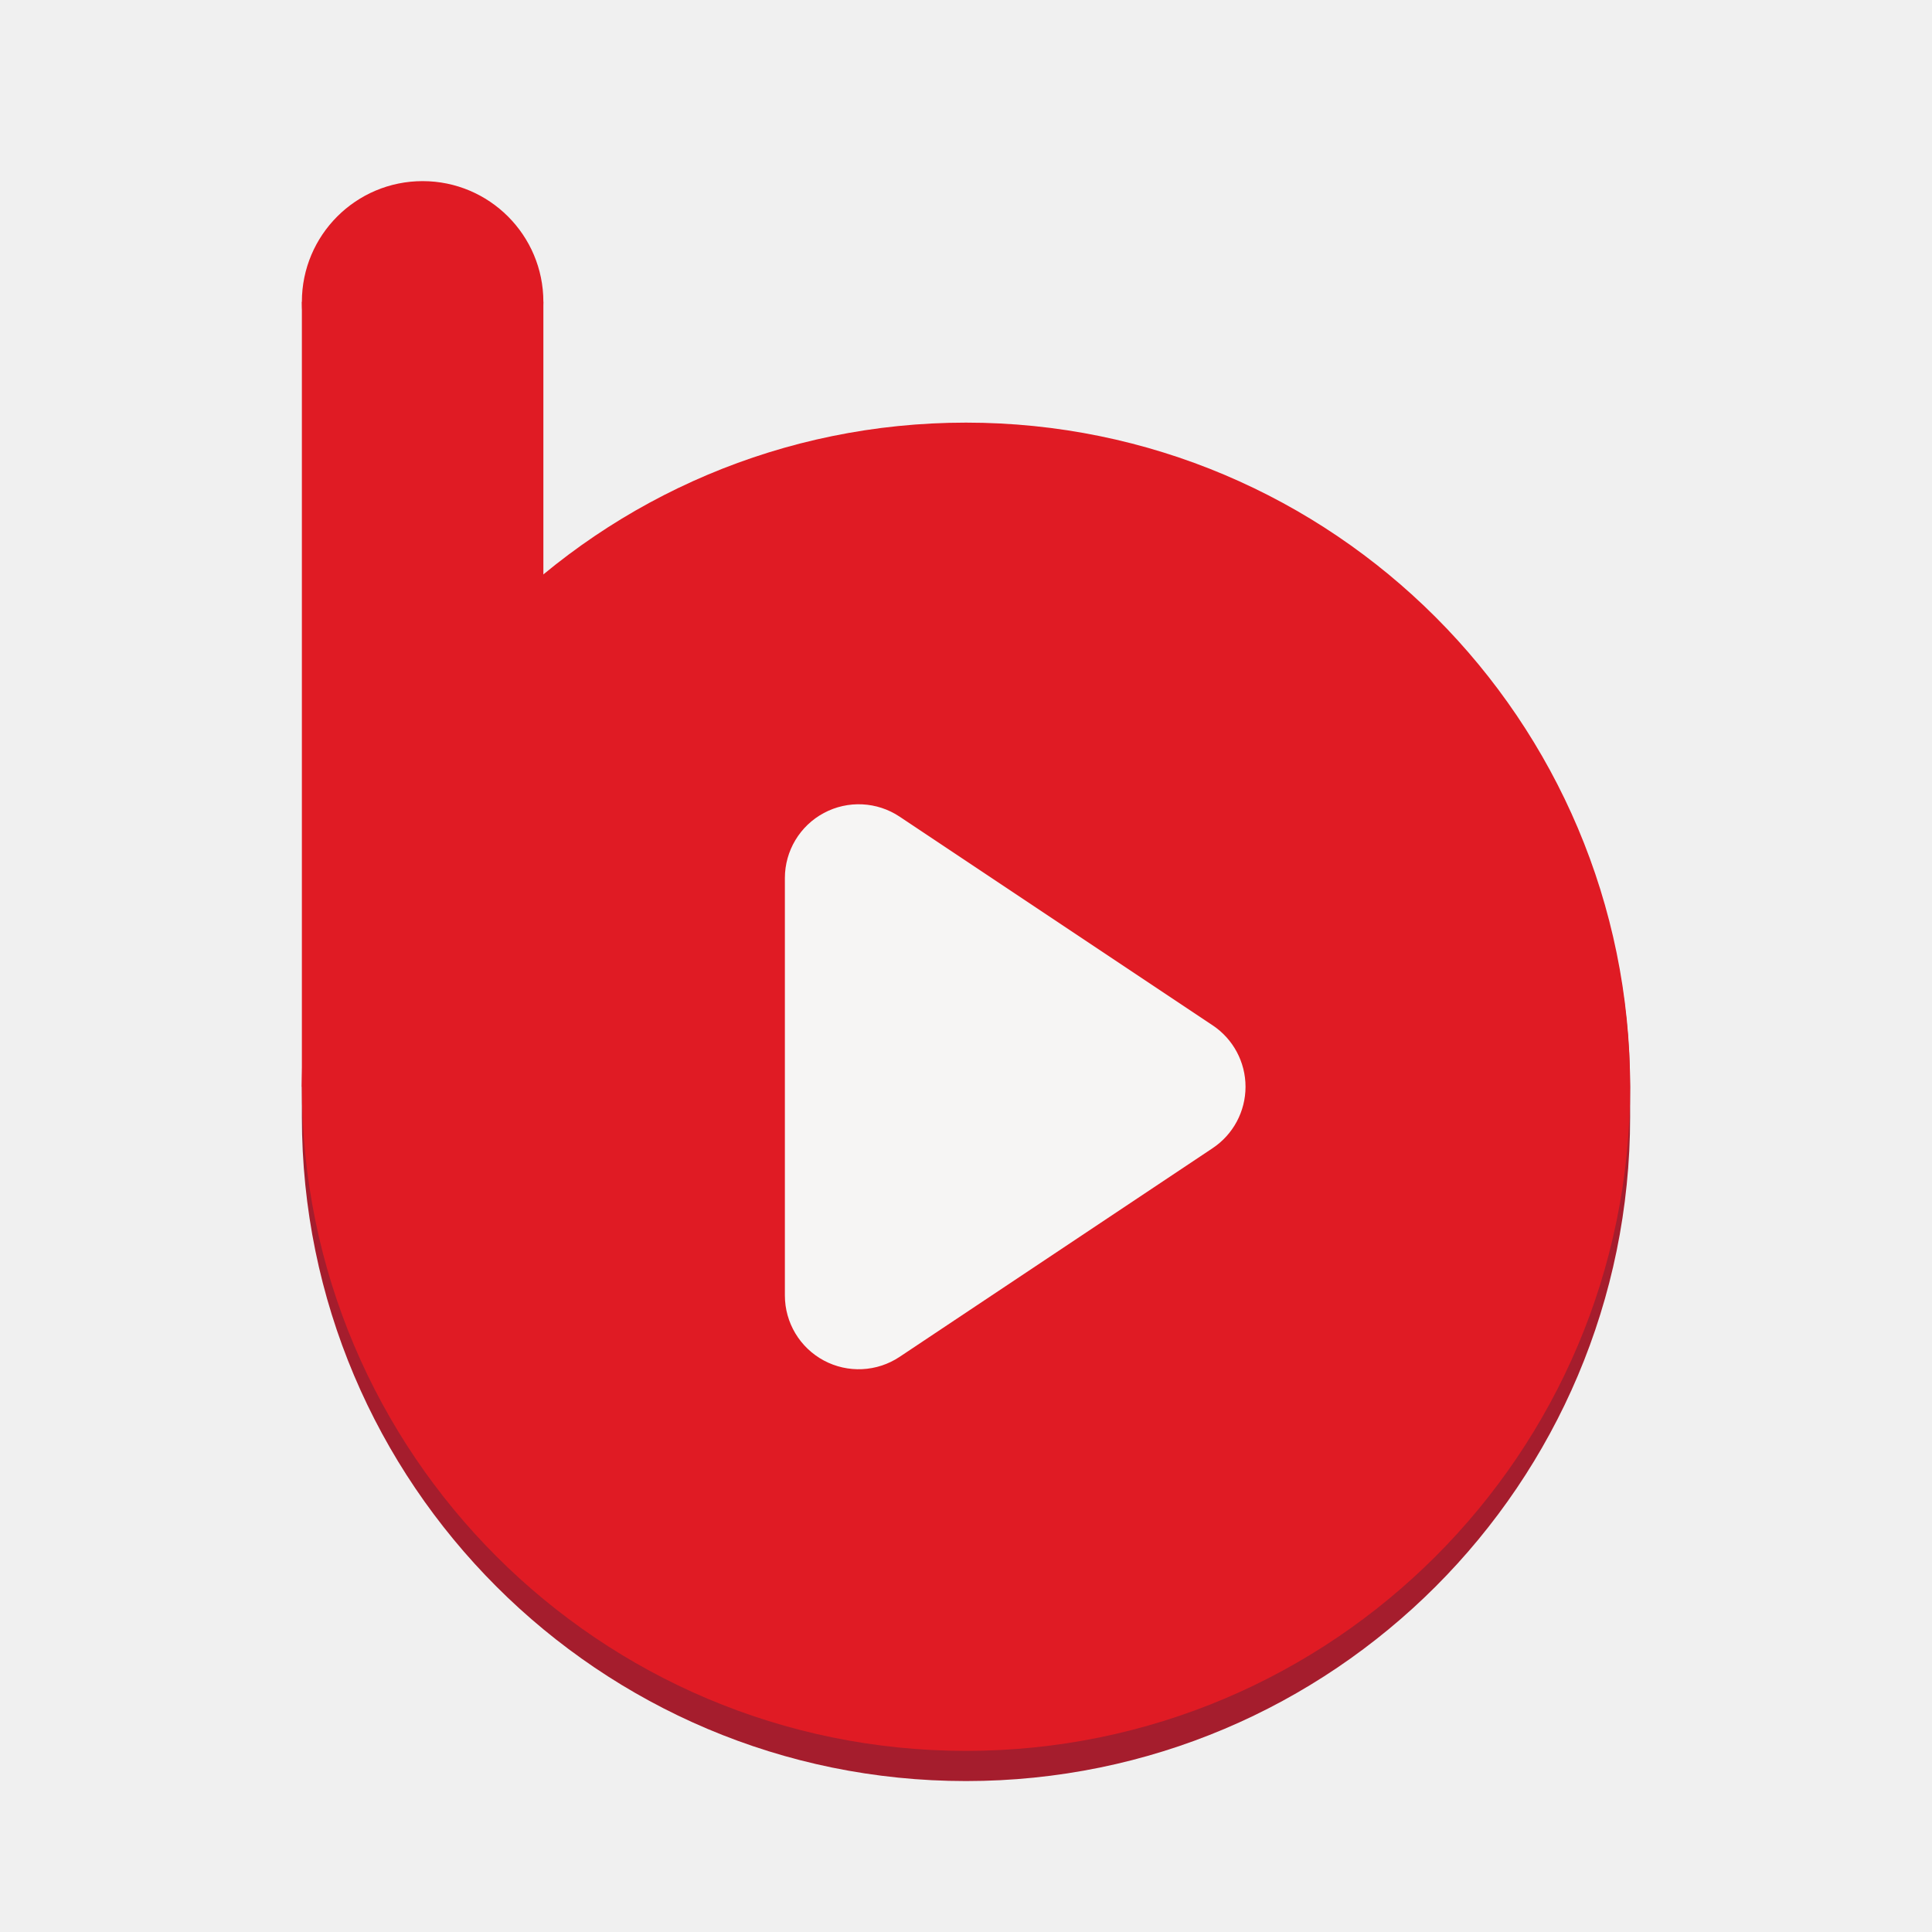
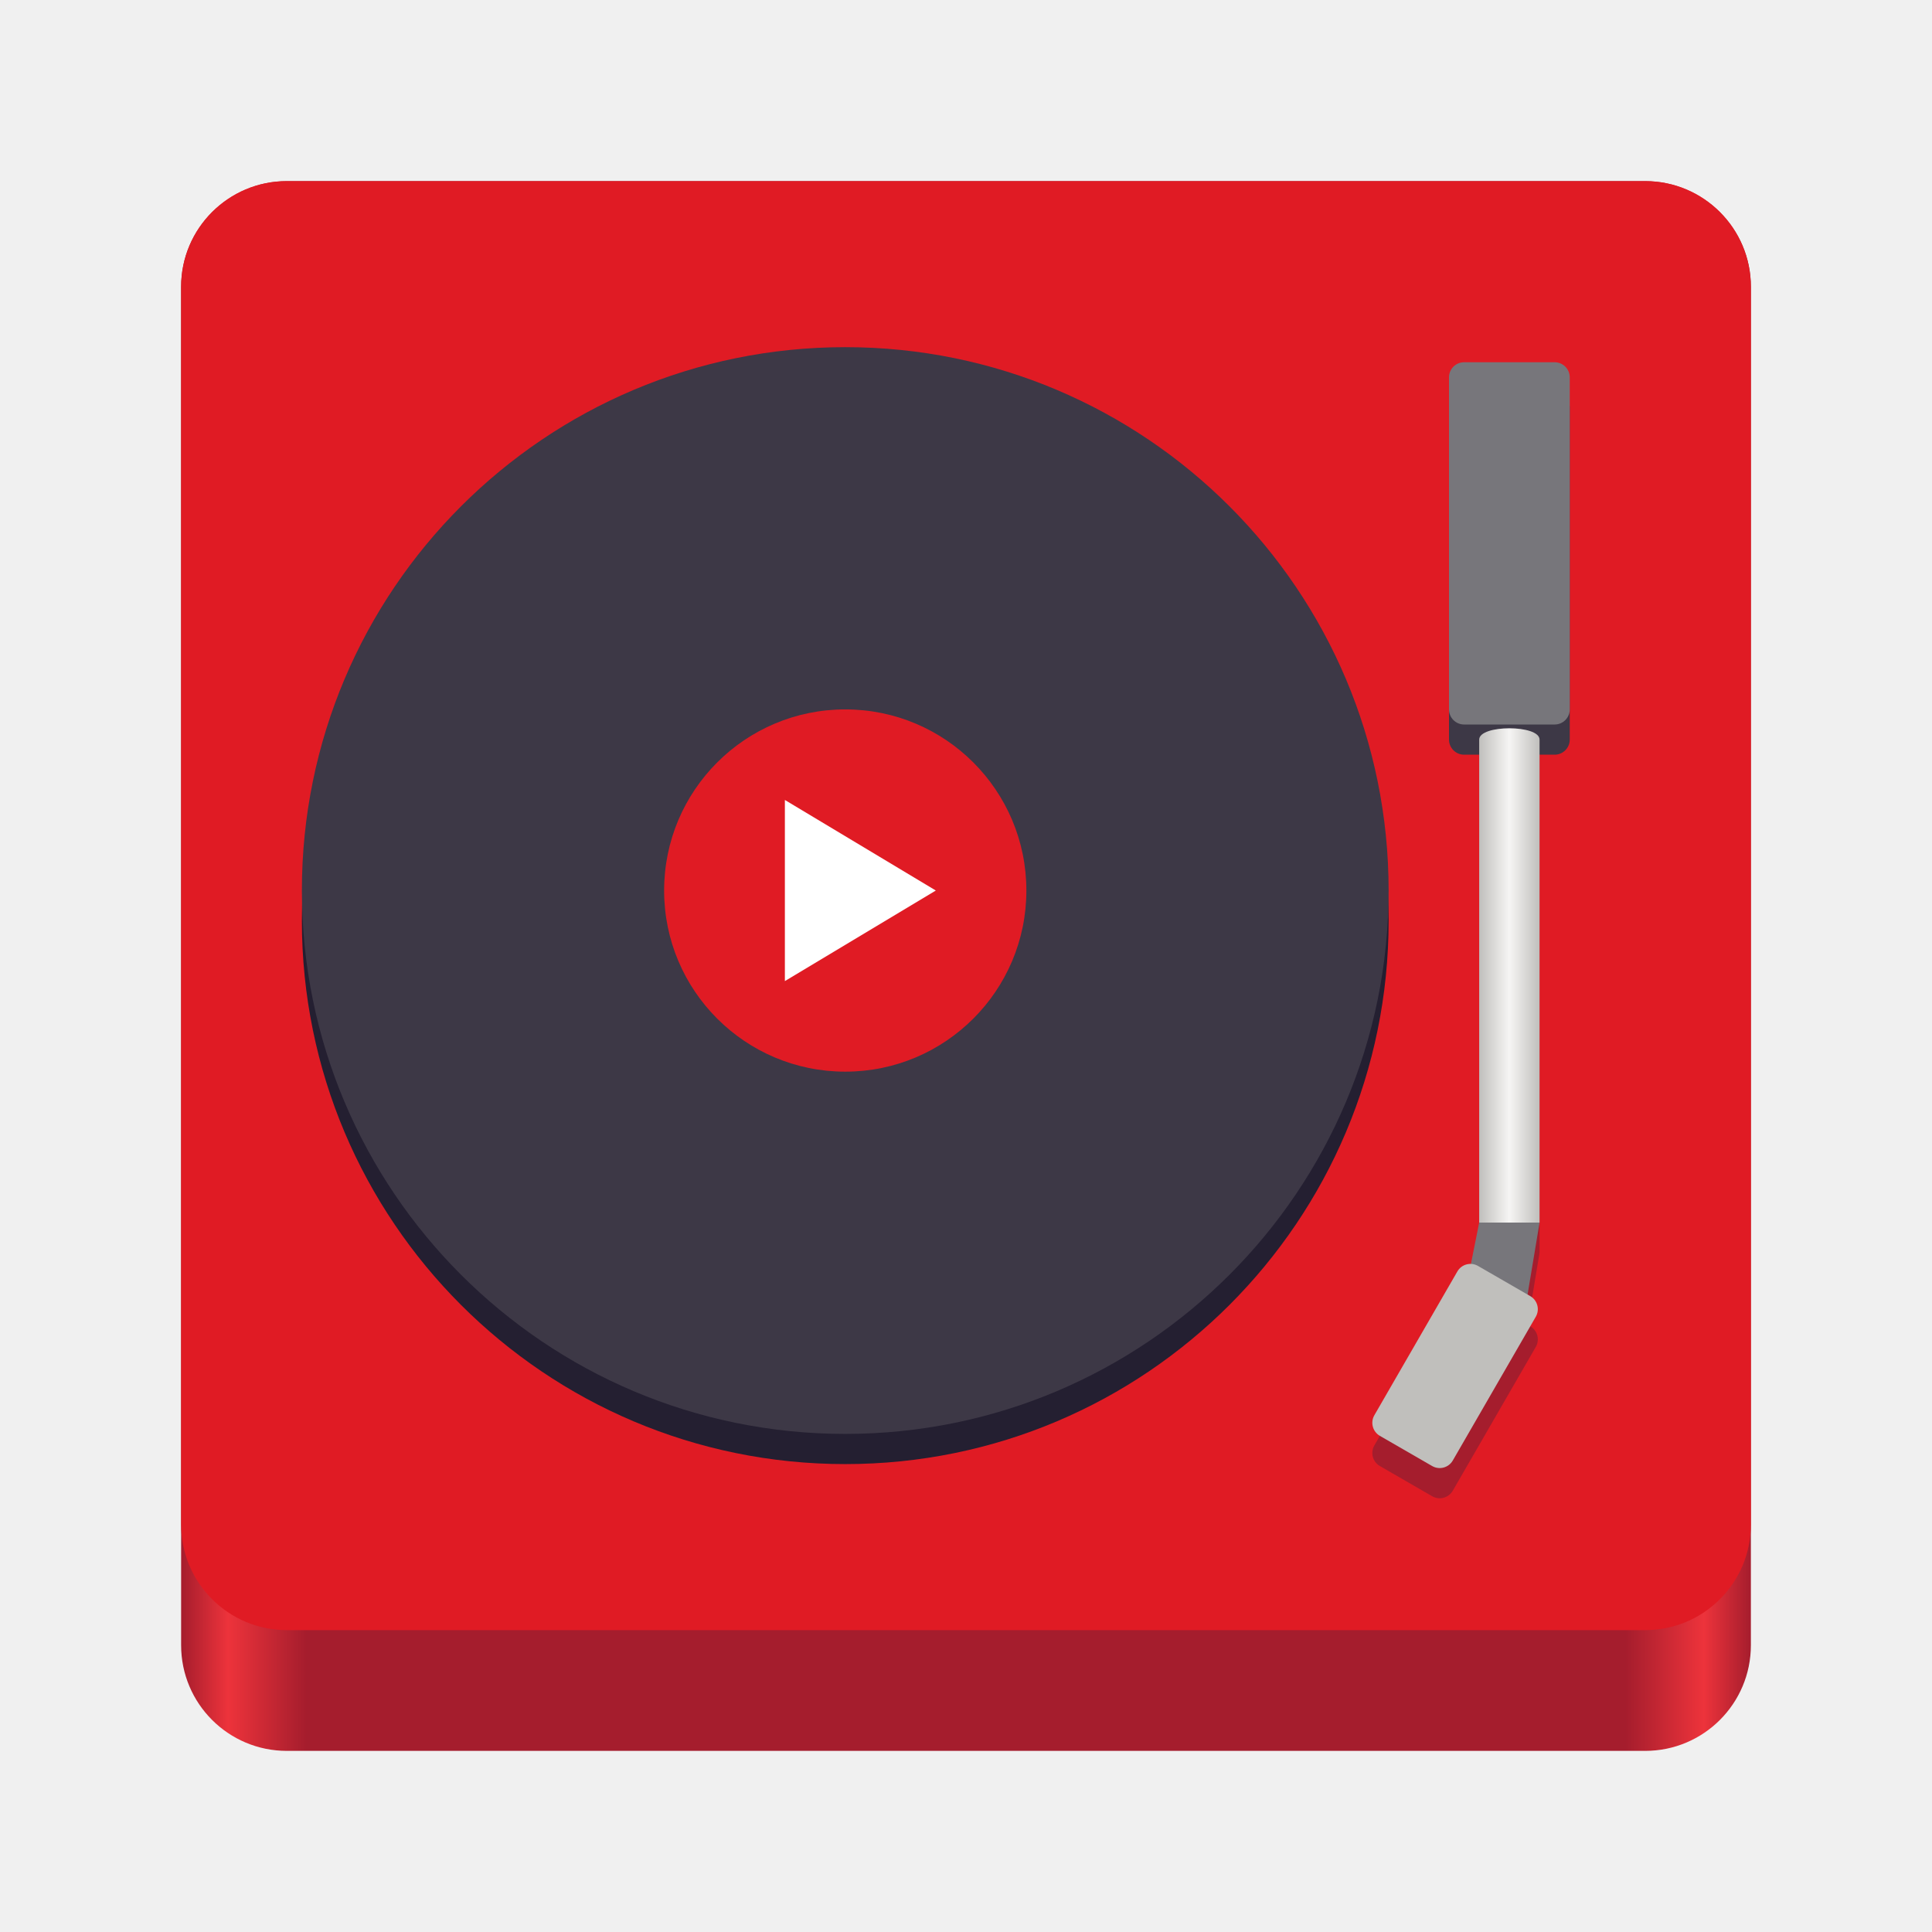
- <svg xmlns="http://www.w3.org/2000/svg" width="128" height="128" id="svg11300" version="1.0" style="display:inline;enable-background:new" viewBox="0 0 128 128" xml:space="preserve">
-   <defs id="defs3" />
-   <g id="layer1" style="display:inline" transform="translate(0,-172)">
-     <g id="g37763" transform="translate(-4)">
-       <path id="circle36776" style="fill:#a51d2d;stroke-width:4.4;stroke-linecap:round;stroke-linejoin:round" d="m 112,246 c 0,24.301 -19.699,44 -44,44 -24.301,0 -44,-19.699 -44,-44 0,-0.097 -6.22e-4,-1.903 0,-2 0.156,-24.167 19.796,-42 44,-42 24.243,0 43.907,17.779 44,42 2.2e-4,0.057 0,1.943 0,2 z" />
-       <circle style="fill:#e01b24;fill-opacity:1;stroke:none;stroke-width:4.4;stroke-linecap:round;stroke-linejoin:round;stroke-dasharray:none;stroke-opacity:1" id="path27597" cx="68" cy="244" r="44" />
-       <path id="path24938" style="fill:#f6f5f4;fill-opacity:1" d="M 53.332,215.014 A 5.657,5.657 0 0 0 50.344,220 v 32 a 5.657,5.657 0 0 0 8.795,4.707 l 24,-16 a 5.657,5.657 0 0 0 0,-9.414 l -24,-16 a 5.657,5.657 0 0 0 -5.807,-0.279 z" transform="matrix(0.8642197,0,0,0.8642197,12.49194,40.04386)" />
-       <circle style="fill:#e01b24;fill-opacity:1;stroke:none;stroke-width:4;stroke-linecap:round;stroke-linejoin:round;stroke-dasharray:none;stroke-opacity:1" id="path27934" cx="32" cy="192" r="8" />
-       <rect style="fill:#e01b24;fill-opacity:1;stroke:none;stroke-width:3.92;stroke-linecap:round;stroke-linejoin:round;stroke-dasharray:none;stroke-opacity:1" id="rect27782" width="16" height="52" x="24" y="192" rx="0" ry="0" />
+ <svg xmlns="http://www.w3.org/2000/svg" xmlns:xlink="http://www.w3.org/1999/xlink" height="128" viewBox="0 0 128 128" width="128" version="1.1" id="svg860" xml:space="preserve">
+   <defs id="defs864">
+     <linearGradient id="linearGradient31427">
+       <stop style="stop-color:#a51d2d;stop-opacity:1;" offset="0" id="stop31423" />
+       <stop style="stop-color:#ed333b;stop-opacity:1;" offset="0.03" id="stop31431" />
+       <stop style="stop-color:#a51d2d;stop-opacity:1;" offset="0.08" id="stop31435" />
+       <stop style="stop-color:#a51d2d;stop-opacity:1;" offset="0.92" id="stop31437" />
+       <stop style="stop-color:#ed333b;stop-opacity:1;" offset="0.97" id="stop31433" />
+       <stop style="stop-color:#a51d2d;stop-opacity:1;" offset="1" id="stop31425" />
+     </linearGradient>
+     <linearGradient id="linearGradient29531">
+       <stop style="stop-color:#c0bfbc;stop-opacity:1;" offset="0" id="stop29527" />
+       <stop style="stop-color:#f6f5f4;stop-opacity:1;" offset="0.5" id="stop29535" />
+       <stop style="stop-color:#c0bfbc;stop-opacity:1;" offset="1" id="stop29529" />
+     </linearGradient>
+     <linearGradient xlink:href="#linearGradient29531" id="linearGradient29533" x1="98" y1="64" x2="102" y2="64" gradientUnits="userSpaceOnUse" />
+     <linearGradient xlink:href="#linearGradient31427" id="linearGradient31429" x1="12" y1="64" x2="116" y2="64" gradientUnits="userSpaceOnUse" />
+   </defs>
+   <linearGradient id="a" gradientUnits="userSpaceOnUse" x1="4" x2="124" y1="66.001" y2="66.001">
+     <stop offset="0" stop-color="#e6a50a" id="stop827" />
+     <stop offset="0.033" stop-color="#f5c211" id="stop829" />
+     <stop offset="0.067" stop-color="#e6a50a" id="stop831" />
+     <stop offset="0.933" stop-color="#e6a50a" id="stop833" />
+     <stop offset="0.967" stop-color="#f5c211" id="stop835" />
+     <stop offset="1" stop-color="#e6a50a" id="stop837" />
+   </linearGradient>
+   <g id="g33964">
+     <rect style="fill:url(#linearGradient31429);fill-opacity:1;stroke-width:3.999;stroke-linecap:round;stroke-linejoin:round" id="rect26825" width="104" height="104" x="12" y="12" ry="7" />
+     <rect style="fill:#e01b24;fill-opacity:1;stroke-width:3.999;stroke-linecap:round;stroke-linejoin:round" id="rect26823" width="104" height="96" x="12" y="12" ry="7" />
+     <circle style="fill:#241f31;fill-opacity:1;stroke-width:3.999;stroke-linecap:round;stroke-linejoin:round" id="circle27285" cx="56" cy="61" r="36" />
+     <circle style="fill:#3d3846;fill-opacity:1;stroke-width:3.999;stroke-linecap:round;stroke-linejoin:round" id="path27096" cx="56" cy="59" r="36" />
+     <circle style="fill:#e01b24;fill-opacity:1;stroke-width:3.999;stroke-linecap:round;stroke-linejoin:round" id="path27492" cx="56" cy="59" r="12" />
+     <g id="g31960" style="fill:#a51d2d;fill-opacity:1" transform="translate(0,2)">
+       <path style="fill:#a51d2d;fill-opacity:1;stroke-width:3.999;stroke-linecap:round;stroke-linejoin:round" d="m 98,81 -1,5 4,1 1,-6 z" id="path31952" />
+       <rect style="fill:#a51d2d;fill-opacity:1;stroke-width:3.999;stroke-linecap:round;stroke-linejoin:round" id="rect31954" width="4" height="34" x="98" y="47" ry="0" />
+       <rect style="fill:#3d3846;fill-opacity:1;stroke-width:3.999;stroke-linecap:round;stroke-linejoin:round" id="rect31956" width="8" height="24" x="96" y="24" ry="1" />
+       <rect style="fill:#a51d2d;fill-opacity:1;stroke-width:3.999;stroke-linecap:round;stroke-linejoin:round" id="rect31958" width="6" height="13" x="125.737" y="23.674" ry="1" transform="rotate(30)" />
    </g>
+     <g id="g31350">
+       <path style="fill:#77767b;fill-opacity:1;stroke-width:3.999;stroke-linecap:round;stroke-linejoin:round" d="m 98,81 -1,5 4,1 1,-6 z" id="path29397" />
+       <rect style="fill:#77767b;fill-opacity:1;stroke-width:3.999;stroke-linecap:round;stroke-linejoin:round" id="rect27744" width="8" height="24" x="96" y="24" ry="1" />
+       <path id="rect27748" style="fill:url(#linearGradient29533);stroke-width:3.999;stroke-linecap:round;stroke-linejoin:round" d="m 98,49 c 0,-1 4,-1 4,0 v 32 h -4 z" />
+       <rect style="fill:#c0bfbc;fill-opacity:1;stroke-width:3.999;stroke-linecap:round;stroke-linejoin:round" id="rect29263" width="6" height="13" x="125.737" y="23.674" ry="1" transform="rotate(30)" />
+     </g>
+     <path style="fill:#ffffff;fill-opacity:1;stroke-width:3.999;stroke-linecap:round;stroke-linejoin:round" d="M 52,53 V 65 L 62,59 Z" id="path31065" />
  </g>
</svg>
